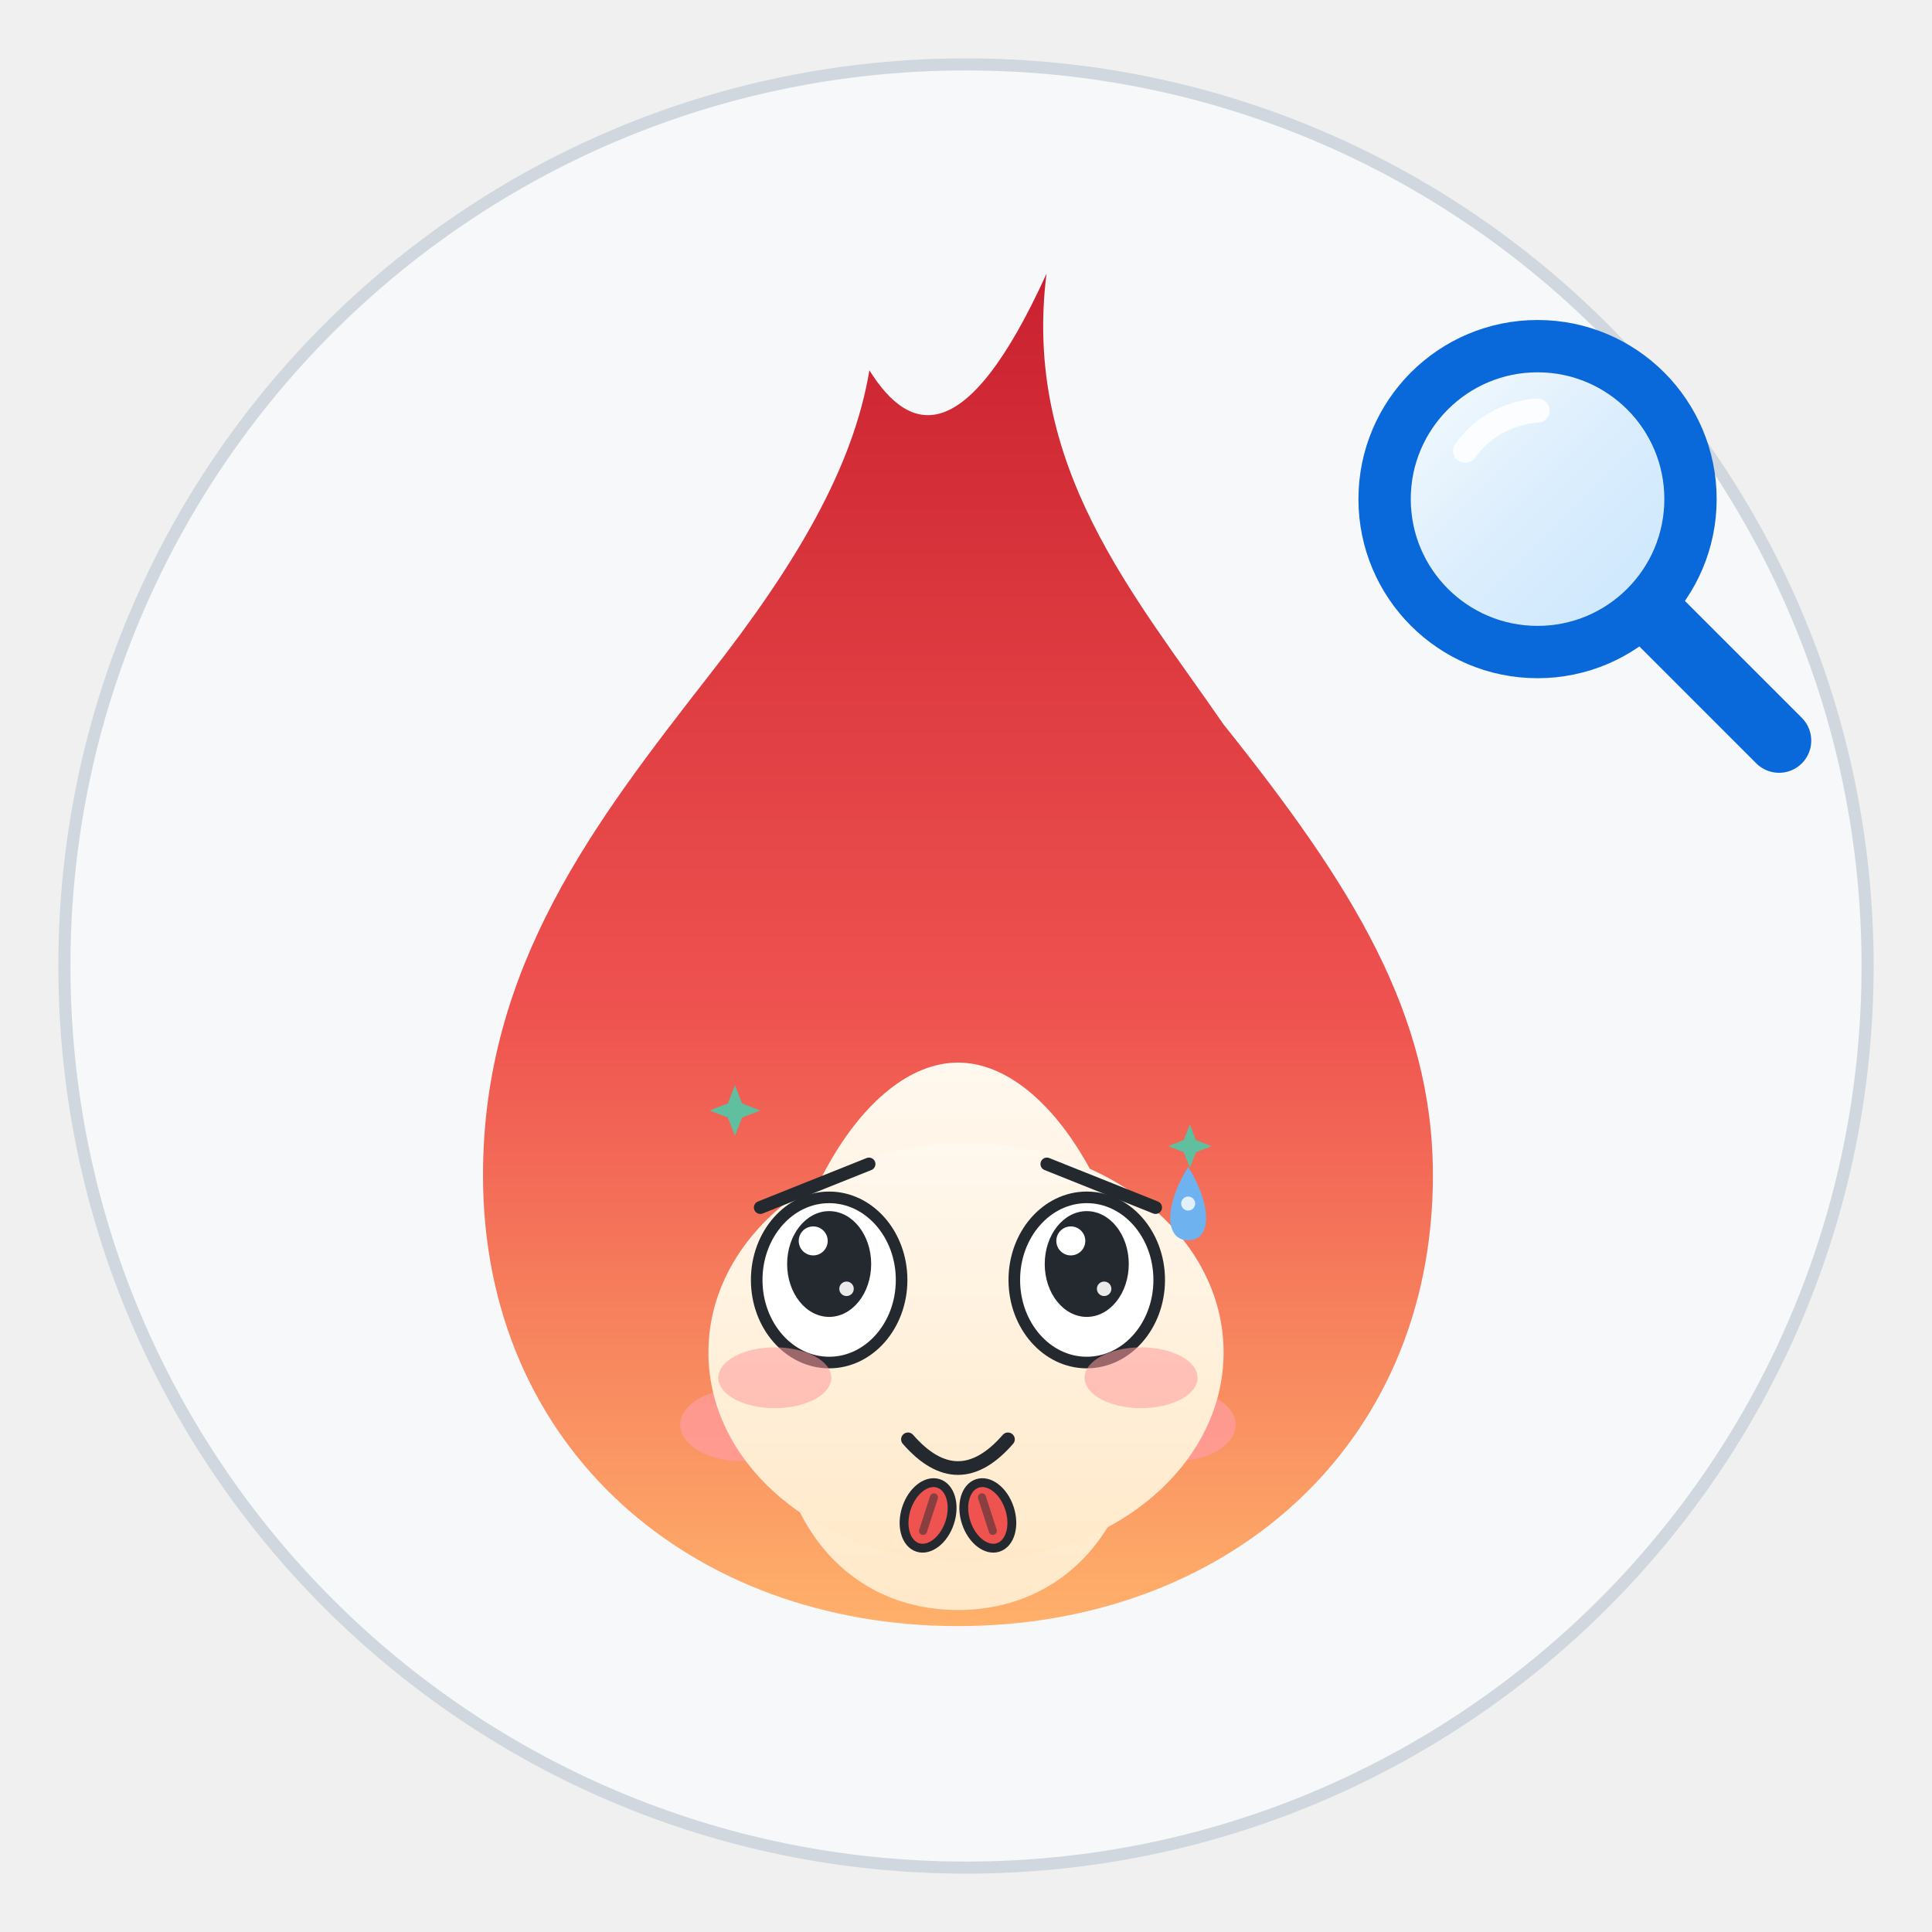
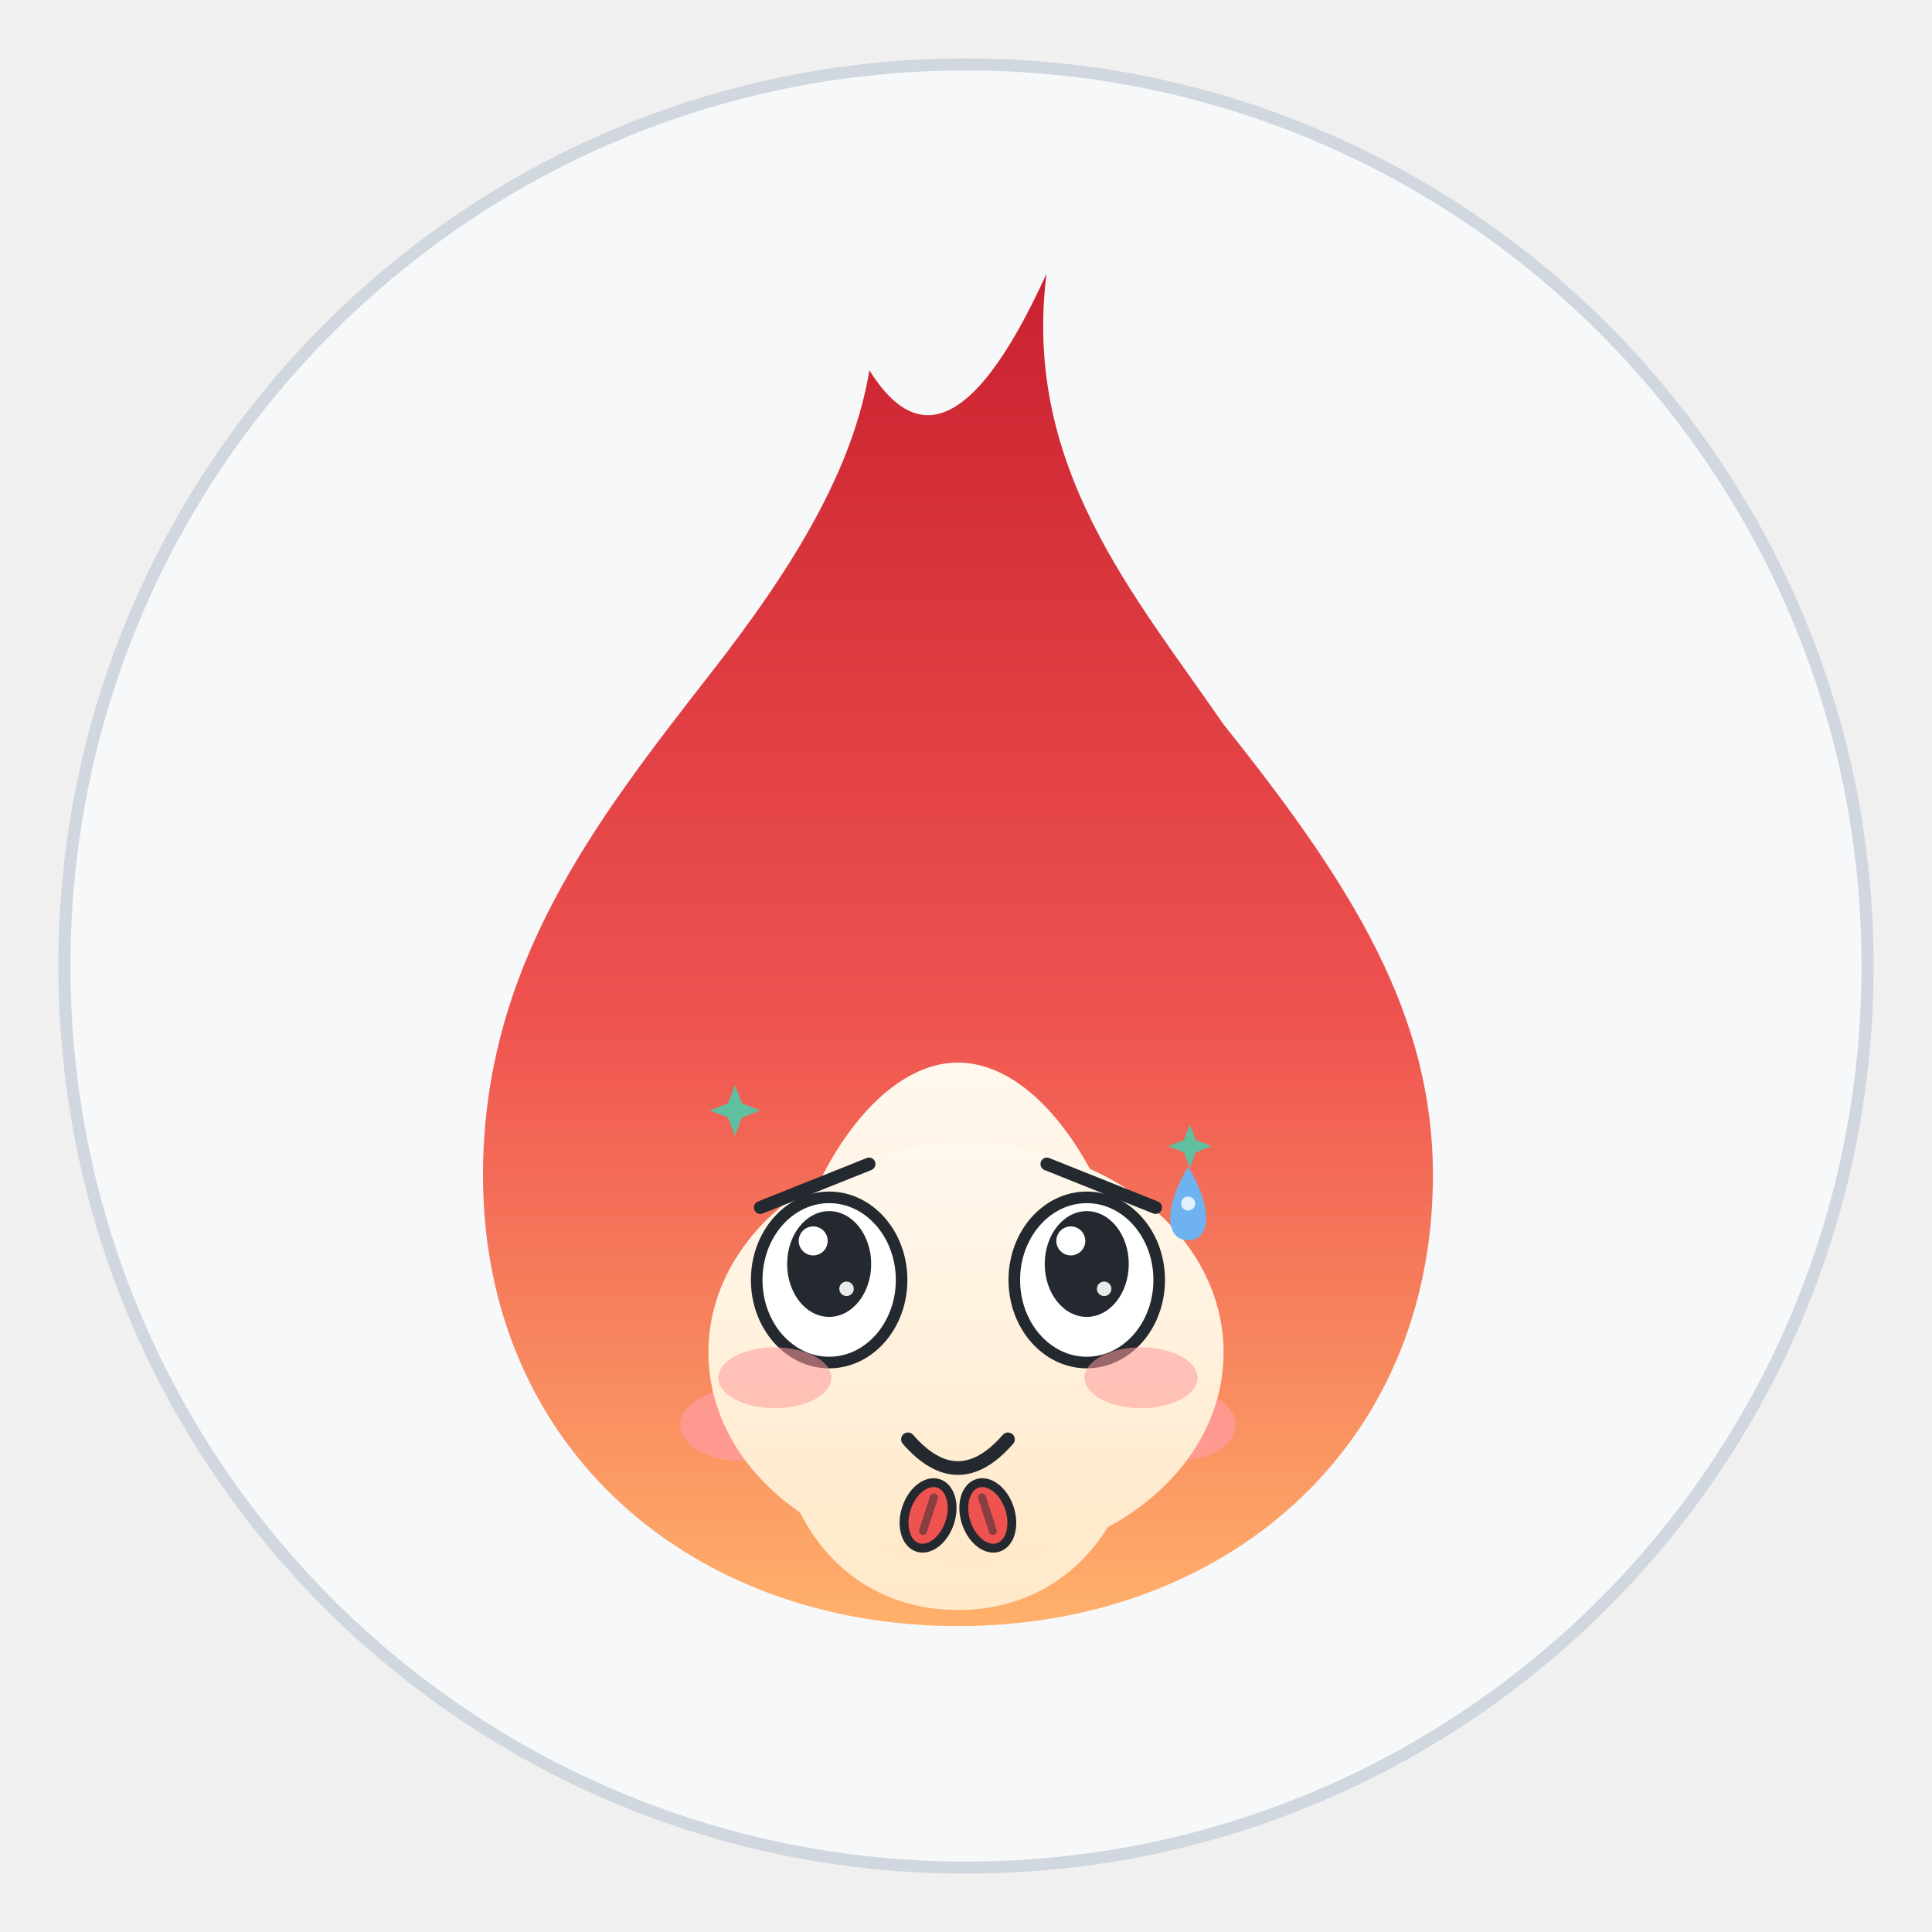
<svg xmlns="http://www.w3.org/2000/svg" viewBox="0 0 240 240" width="240" height="240" role="img" aria-label="焰焰 · 讨好 Pleasing">
  <style>
.ex-motion { animation: ex-nod 1.7s ease-in-out infinite; transform-box: fill-box; transform-origin: 50% 50%; }
.ex-anim-tear { animation: ex-tear 1.8s ease-in infinite; transform-box: fill-box; transform-origin: center; }
.ex-anim-sweat { animation: ex-tear 1.5s ease-in infinite; transform-box: fill-box; transform-origin: center; }
.ex-anim-heart { animation: ex-heart 2.2s ease-out infinite; transform-box: fill-box; transform-origin: center; }
.ex-anim-spark { animation: ex-spark 1.9s ease-in-out infinite; transform-box: fill-box; transform-origin: center; }
.ex-anim-rain { animation: ex-rain 1.4s linear infinite; transform-box: fill-box; transform-origin: center; }
.ex-anim-confetti { animation: ex-confetti 2.4s linear infinite; transform-box: fill-box; transform-origin: center; }
.ex-anim-pulse { animation: ex-pulse 1.6s ease-in-out infinite; transform-box: fill-box; transform-origin: center; }
.ex-anim-knock { animation: ex-knock 0.55s ease-in-out infinite; transform-box: fill-box; transform-origin: center; }
.ex-anim-knockline { animation: ex-knockline 0.55s ease-out infinite; transform-box: fill-box; transform-origin: center; }
.ex-anim-palm { animation: ex-palm 0.9s ease-in-out infinite; transform-box: fill-box; transform-origin: center; }
.ex-anim-steam { animation: ex-steam 1.8s ease-out infinite; transform-box: fill-box; transform-origin: center; }
.ex-anim-shock { animation: ex-shock 0.5s ease-in-out infinite; transform-box: fill-box; transform-origin: center; }
.ex-anim-please { animation: ex-please 1.4s ease-in-out infinite; transform-box: fill-box; transform-origin: center; }
.ex-anim-drift { animation: ex-drift 4.5s ease-in-out infinite; transform-box: fill-box; transform-origin: center; }
@keyframes ex-nod { 0%,100% { transform: translateY(0); } 50% { transform: translateY(2.88px); } }
@keyframes ex-tear { 0% { transform: translateY(0); opacity: 0; } 18% { opacity: 1; } 100% { transform: translateY(9.9px); opacity: 0; } }
@keyframes ex-heart { 0% { transform: translateY(0) scale(.65); opacity: 0; } 20% { opacity: 1; } 100% { transform: translateY(-16.2px) scale(1.15); opacity: 0; } }
@keyframes ex-spark { 0%,100% { transform: scale(.6) rotate(0deg); opacity: .3; } 50% { transform: scale(1.15) rotate(25deg); opacity: 1; } }
@keyframes ex-rain { 0% { transform: translateY(0); opacity: 0; } 20% { opacity: 1; } 100% { transform: translateY(10.8px); opacity: 0; } }
@keyframes ex-confetti { 0% { transform: translateY(-4px) rotate(0deg); opacity: 1; } 100% { transform: translateY(14.4px) rotate(200deg); opacity: 0; } }
@keyframes ex-pulse { 0%,100% { transform: scale(1); opacity: .35; } 50% { transform: scale(1.18); opacity: .7; } }
@keyframes ex-knock { 0%,100% { transform: translateX(4.05px); } 35% { transform: translateX(0); } }
@keyframes ex-knockline { 0%,100% { transform: scaleX(.6); opacity: .35; } 35% { transform: scaleX(1); opacity: 1; } }
@keyframes ex-palm { 0%,100% { transform: translateY(0) rotate(0deg); } 50% { transform: translateY(-1.08px) rotate(-4deg); } }
@keyframes ex-steam { 0% { transform: translateY(0); opacity: .7; } 100% { transform: translateY(-8.1px); opacity: 0; } }
@keyframes ex-shock { 0%,100% { transform: scaleX(.7); opacity: .4; } 50% { transform: scaleX(1.25); opacity: 1; } }
@keyframes ex-please { 0%,100% { transform: translateY(0); } 50% { transform: translateY(-1.62px); } }
@keyframes ex-drift { 0%,100% { transform: translateY(0); } 50% { transform: translateY(-1.8px); } }
@media (prefers-reduced-motion: reduce) {
  .ex-motion, [class*="ex-anim-"] { animation: none !important; }
}
</style>
  <g class="ex-motion ex-pleasing">
    <g class="ex-base">
      <defs>
        <linearGradient id="flame" x1="0" y1="1" x2="0" y2="0">
          <stop offset="0" stop-color="#ffb26b" />
          <stop offset="0.45" stop-color="#ef5350" />
          <stop offset="1" stop-color="#c9202f" />
        </linearGradient>
        <linearGradient id="core" x1="0" y1="1" x2="0" y2="0">
          <stop offset="0" stop-color="#ffe9c9" />
          <stop offset="1" stop-color="#fff8ee" />
        </linearGradient>
-         <linearGradient id="lens" x1="0" y1="0" x2="1" y2="1">
-           <stop offset="0" stop-color="#ffffff" stop-opacity="0.75" />
-           <stop offset="1" stop-color="#96d0ff" stop-opacity="0.45" />
-         </linearGradient>
      </defs>
      <circle cx="120" cy="120" r="112" fill="#f6f8fa" stroke="#d0d7de" stroke-width="1.5" />
      <path d="M130 34            C 127 58 141 74 152 90            C 168 110 178 126 178 146            C 178 180 152 202 119 202            C 86 202 60 180 60 146            C 60 120 74 102 88 84            C 99 70 106 58 108 46            C 113 54 120 56 130 34 Z" fill="url(#flame)" />
      <path d="M119 132            C 131 132 142 152 142 172            C 142 190 132 200 119 200            C 106 200 96 190 96 172            C 96 152 107 132 119 132 Z" fill="url(#core)" />
      <ellipse cx="92" cy="177" rx="7.5" ry="4.5" fill="#ff9b9b" opacity="0.8" />
      <ellipse cx="146" cy="177" rx="7.5" ry="4.5" fill="#ff9b9b" opacity="0.8" />
      <circle cx="103" cy="159" r="9" fill="#ffffff" />
      <circle cx="135" cy="159" r="9" fill="#ffffff" />
      <circle cx="103" cy="160" r="4.8" fill="#24292f" />
      <circle cx="135" cy="160" r="4.8" fill="#24292f" />
      <circle cx="101" cy="157.5" r="1.7" fill="#ffffff" />
      <circle cx="133" cy="157.5" r="1.7" fill="#ffffff" />
      <path d="M110 174 Q119 183 128 174" fill="none" stroke="#24292f" stroke-width="2.6" stroke-linecap="round" />
-       <line x1="205" y1="76" x2="221" y2="92" stroke="#0969da" stroke-width="8" stroke-linecap="round" />
-       <circle cx="191" cy="62" r="19" fill="url(#lens)" stroke="#0969da" stroke-width="6.5" />
-       <path d="M182 56 a 12 12 0 0 1 9 -5" fill="none" stroke="#ffffff" stroke-width="3" stroke-linecap="round" opacity="0.85" />
    </g>
    <g class="ex-face">
      <ellipse cx="120" cy="168" rx="32" ry="26" fill="url(#core)" />
      <path d="M 94.45,150 L 107.95,144.6" stroke="#24292F" stroke-width="1.6" stroke-linecap="round" />
      <path d="M 143.55,150 L 130.05,144.6" stroke="#24292F" stroke-width="1.6" stroke-linecap="round" />
      <ellipse cx="103" cy="159" rx="9" ry="10.26" fill="#FFFFFF" stroke="#24292F" stroke-width="1.44" />
      <ellipse cx="103" cy="157.02" rx="5.22" ry="6.57" fill="#24292F" />
      <circle cx="101.02" cy="154.15" r="1.8" fill="#FFFFFF" />
      <circle cx="105.16" cy="160.1" r="0.9" fill="#FFFFFF" opacity=".9" />
      <ellipse cx="135" cy="159" rx="9" ry="10.26" fill="#FFFFFF" stroke="#24292F" stroke-width="1.44" />
      <ellipse cx="135" cy="157.02" rx="5.22" ry="6.57" fill="#24292F" />
      <circle cx="133.02" cy="154.15" r="1.8" fill="#FFFFFF" />
      <circle cx="137.16" cy="160.1" r="0.9" fill="#FFFFFF" opacity=".9" />
      <path d="M 112.79,178.8 Q 119,185.93 125.21,178.8" fill="none" stroke="#24292F" stroke-width="1.7" stroke-linecap="round" />
      <ellipse cx="96.25" cy="171.15" rx="7.02" ry="3.78" fill="#FF9B9B" opacity="0.55" />
      <ellipse cx="141.75" cy="171.15" rx="7.02" ry="3.78" fill="#FF9B9B" opacity="0.55" />
      <g transform="translate(0 0)">
        <path class="ex-anim-sweat" style="animation-delay:0.2s" d="M 147.6,144.96 C 150.57,149.71 150.57,154.07 147.6,154.07 C 144.63,154.07 144.63,149.71 147.6,144.96 Z" fill="#6FB2F0" />
        <circle cx="147.6" cy="149.51" r="0.87" fill="#FFFFFF" opacity=".8" />
      </g>
      <path class="ex-anim-spark" style="animation-delay:0.3s" d="M 91.3,134.8 L 92.18,137.07 L 94.45,137.95 L 92.18,138.83 L 91.3,141.1 L 90.42,138.83 L 88.15,137.95 L 90.42,137.07 Z" fill="#5FBF9F" />
      <path class="ex-anim-spark" style="animation-delay:0.8s" d="M 147.81,139.68 L 148.56,141.62 L 150.51,142.38 L 148.56,143.14 L 147.81,145.08 L 147.05,143.14 L 145.11,142.38 L 147.05,141.62 Z" fill="#5FBF9F" />
      <g transform="translate(115.29 188.25) rotate(18)">
        <g class="ex-anim-please">
          <ellipse rx="2.83" ry="4.18" fill="#EF5350" stroke="#24292F" stroke-width="1.1" />
          <path d="M 0,-2.36 L 0,2.02" stroke="#24292F" stroke-width="1" stroke-linecap="round" opacity=".5" />
        </g>
      </g>
      <g transform="translate(122.71 188.25) rotate(-18)">
        <g class="ex-anim-please">
          <ellipse rx="2.83" ry="4.18" fill="#EF5350" stroke="#24292F" stroke-width="1.1" />
          <path d="M 0,-2.36 L 0,2.02" stroke="#24292F" stroke-width="1" stroke-linecap="round" opacity=".5" />
        </g>
      </g>
    </g>
  </g>
</svg>
